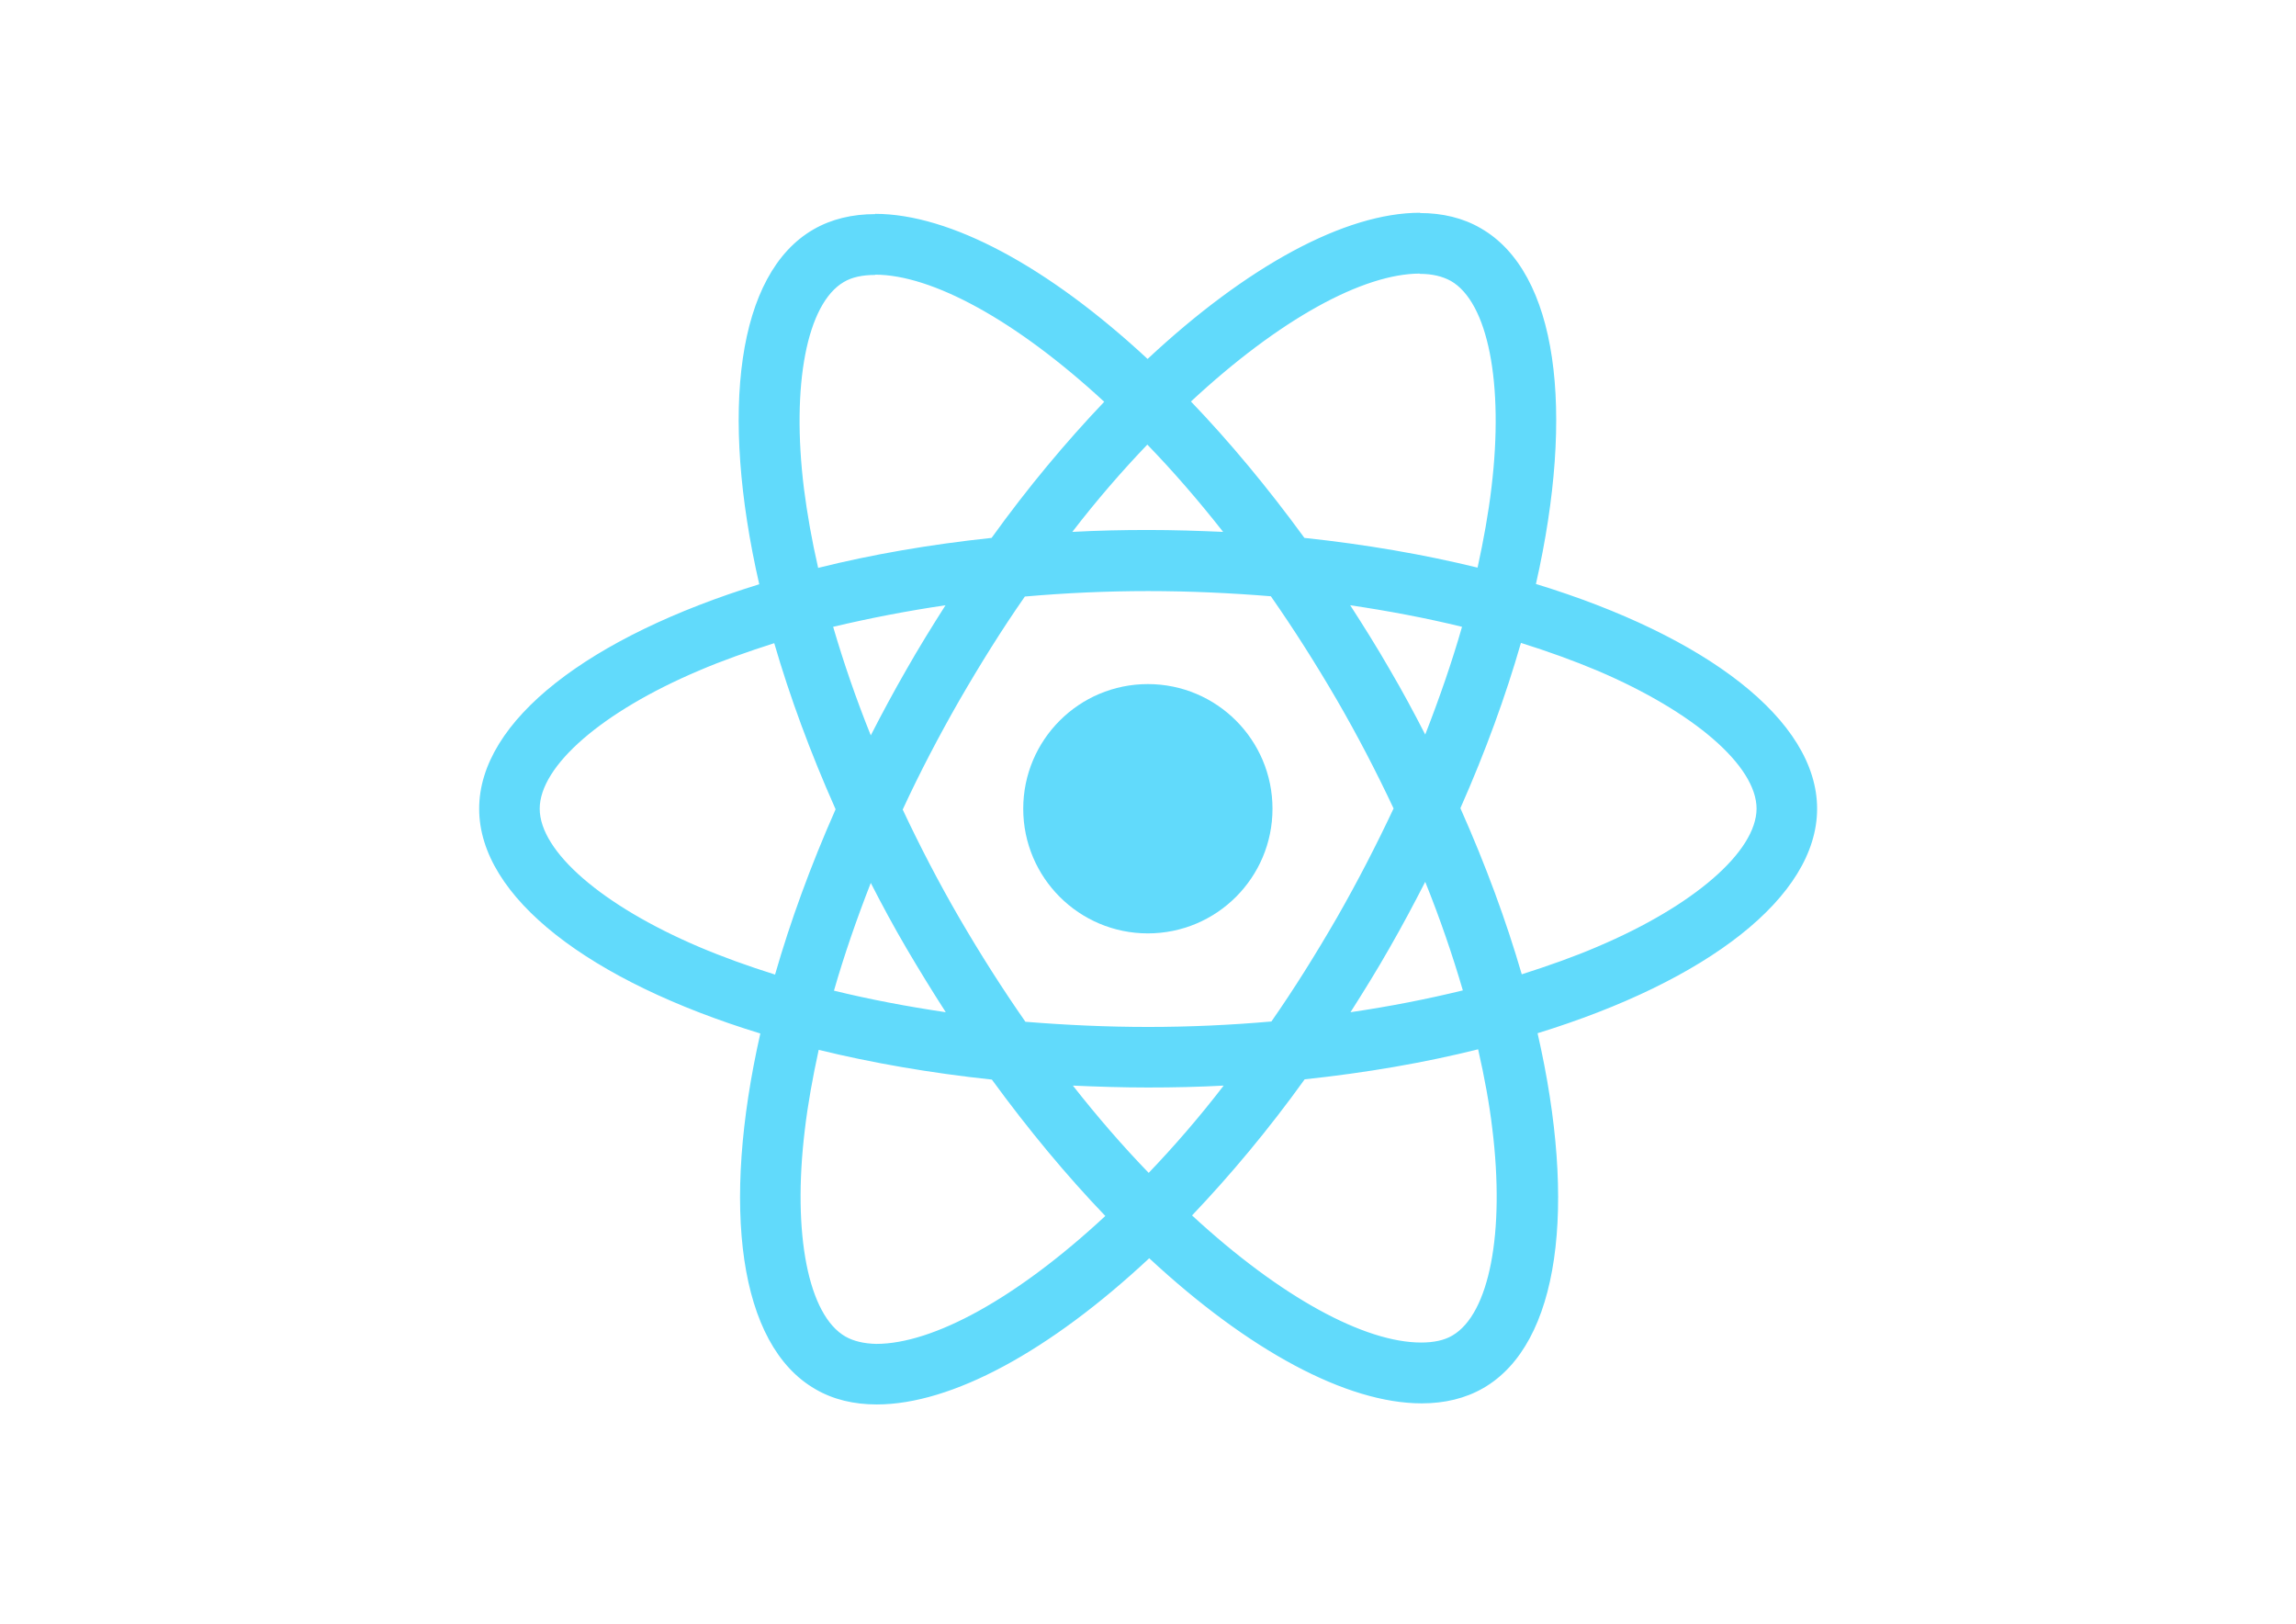
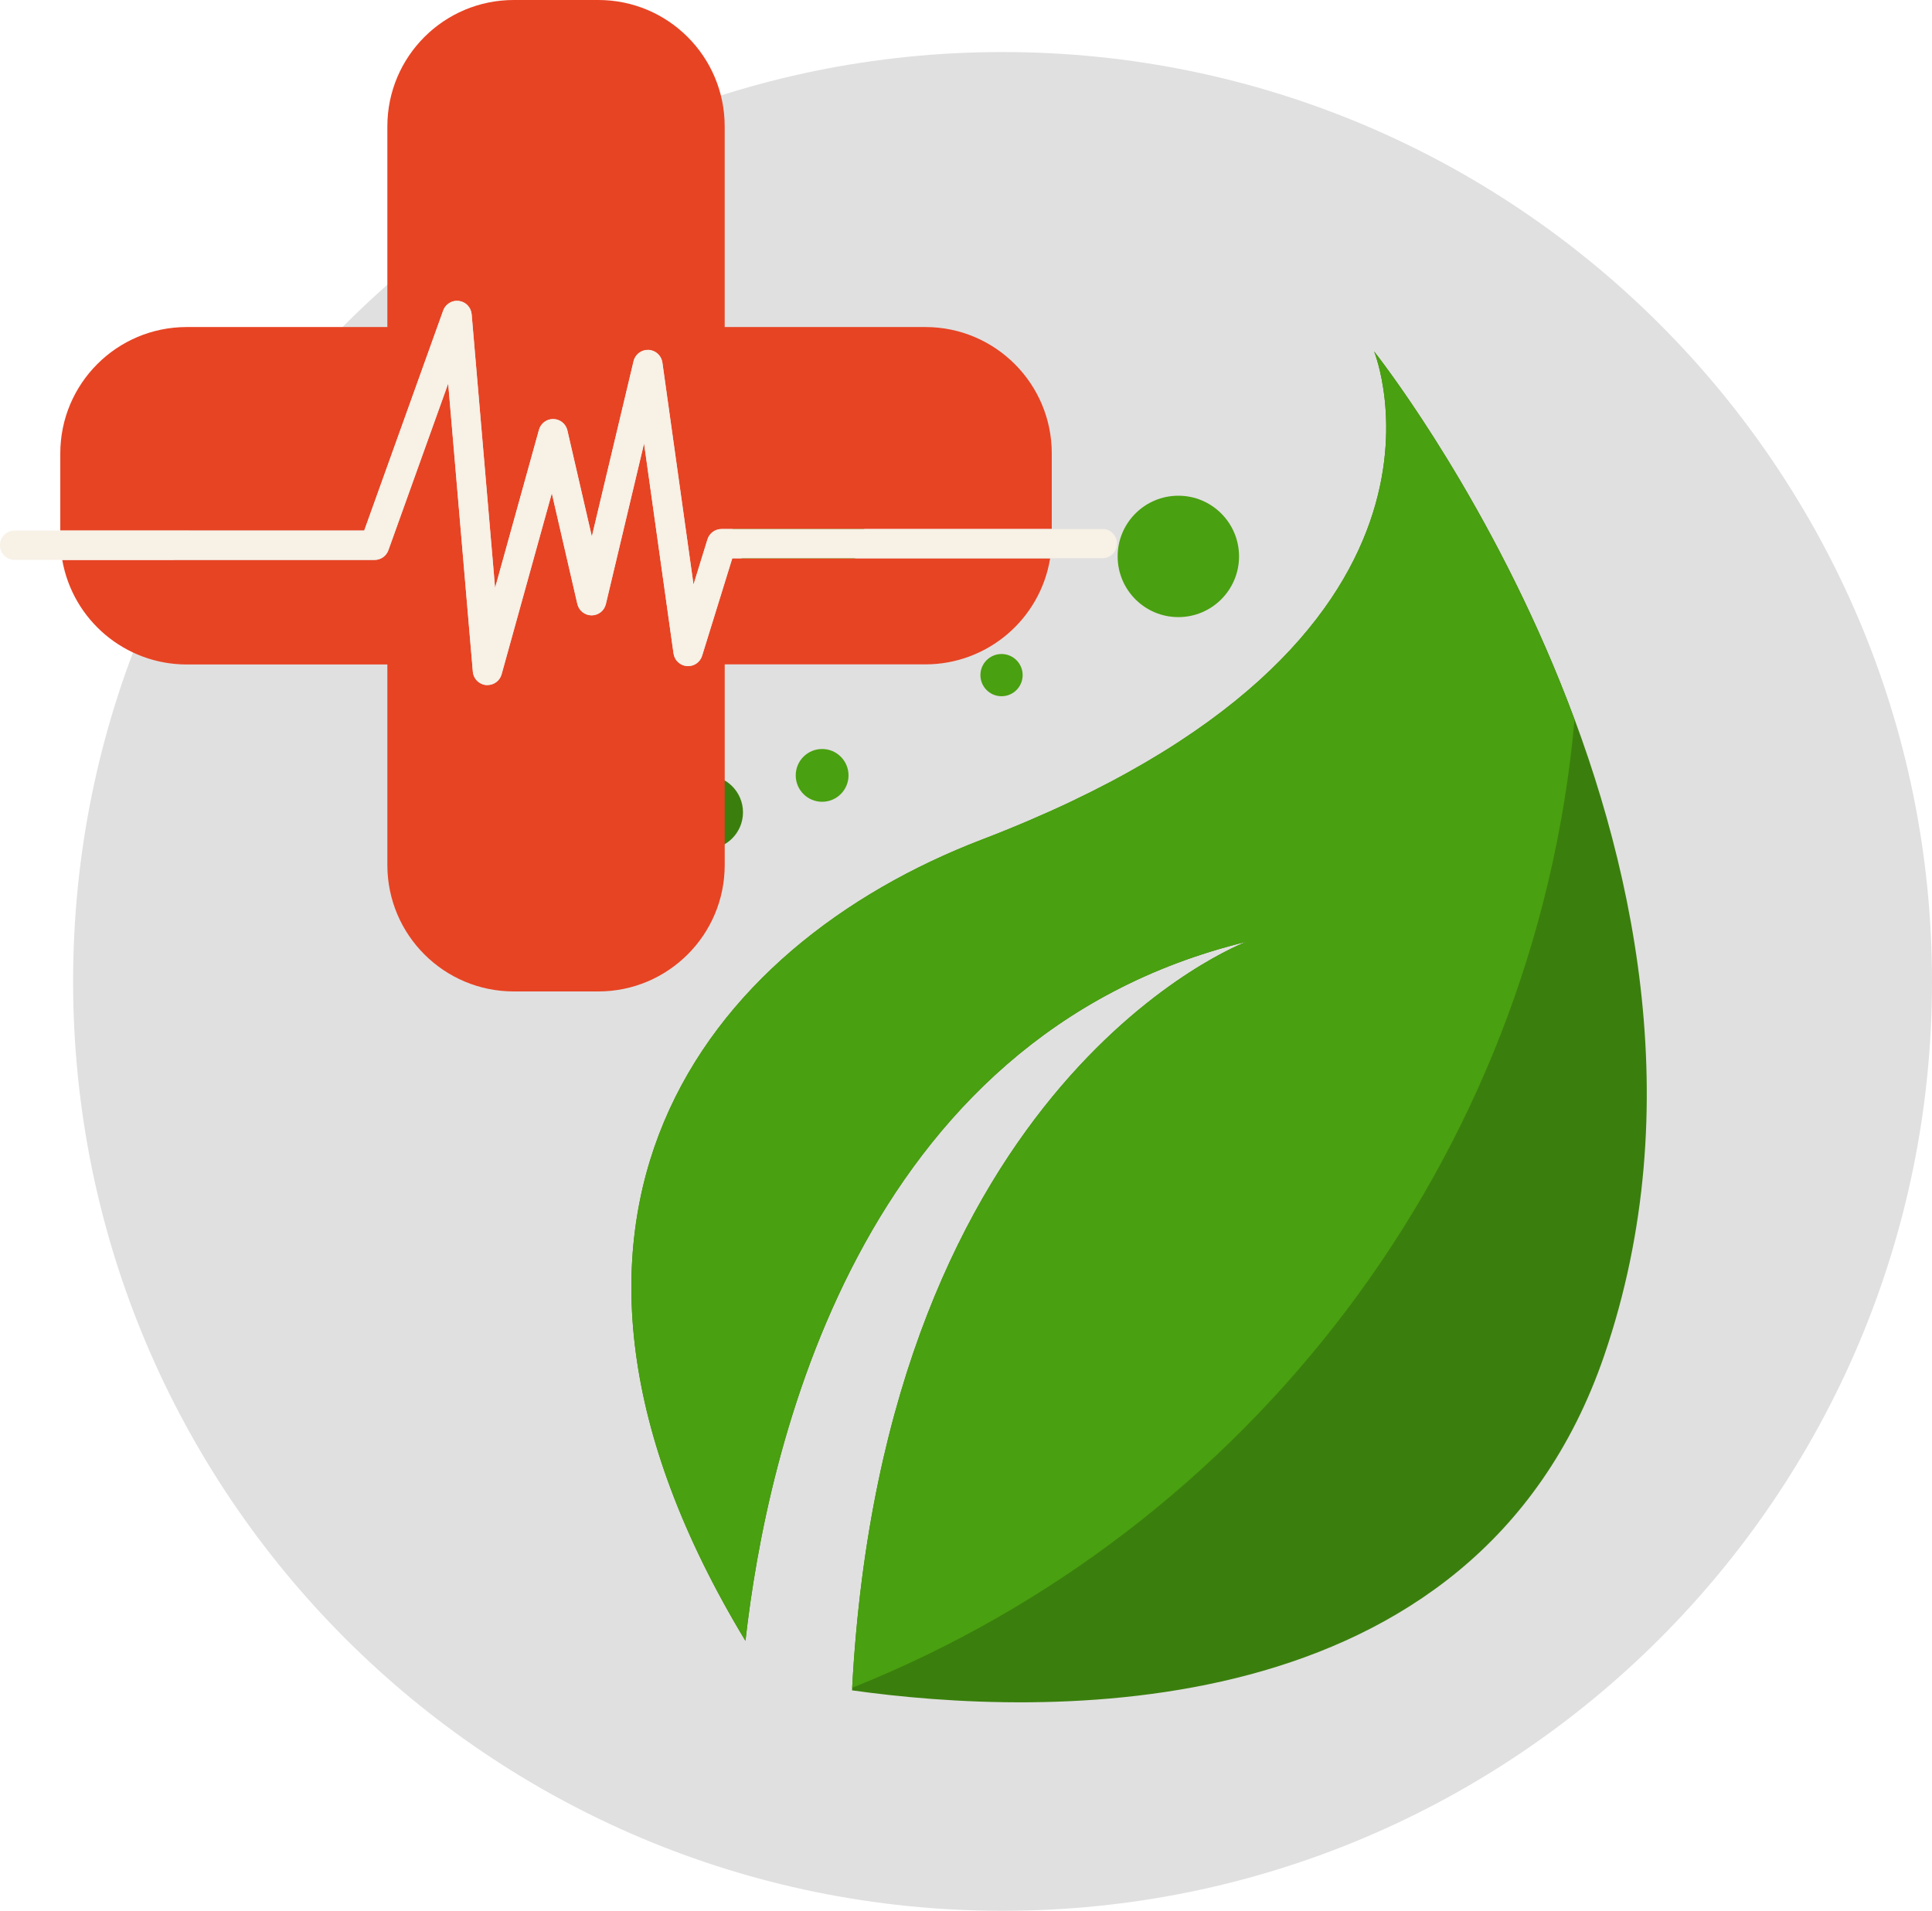
- <svg xmlns="http://www.w3.org/2000/svg" viewBox="0 0 841.9 595.3">
-   <g fill="#61DAFB">
-     <path d="M666.3 296.5c0-32.5-40.7-63.3-103.1-82.4 14.4-63.6 8-114.2-20.2-130.4-6.5-3.8-14.1-5.6-22.4-5.6v22.3c4.6 0 8.3.9 11.4 2.6 13.6 7.8 19.5 37.5 14.9 75.7-1.1 9.4-2.9 19.3-5.1 29.4-19.6-4.8-41-8.5-63.5-10.9-13.5-18.5-27.5-35.3-41.6-50 32.6-30.3 63.2-46.9 84-46.9V78c-27.5 0-63.5 19.6-99.9 53.6-36.4-33.8-72.4-53.2-99.9-53.2v22.3c20.7 0 51.4 16.5 84 46.6-14 14.7-28 31.4-41.3 49.9-22.6 2.4-44 6.1-63.6 11-2.3-10-4-19.7-5.2-29-4.7-38.2 1.1-67.9 14.6-75.8 3-1.8 6.9-2.6 11.5-2.6V78.5c-8.4 0-16 1.8-22.6 5.6-28.1 16.2-34.4 66.7-19.9 130.1-62.2 19.2-102.7 49.9-102.7 82.3 0 32.5 40.7 63.3 103.1 82.4-14.4 63.6-8 114.2 20.2 130.4 6.5 3.8 14.1 5.6 22.5 5.6 27.5 0 63.5-19.6 99.9-53.6 36.4 33.8 72.4 53.2 99.9 53.2 8.4 0 16-1.8 22.6-5.6 28.1-16.2 34.4-66.7 19.9-130.1 62-19.1 102.5-49.9 102.5-82.3zm-130.2-66.7c-3.7 12.9-8.3 26.2-13.5 39.5-4.1-8-8.4-16-13.1-24-4.6-8-9.5-15.8-14.4-23.4 14.2 2.1 27.9 4.7 41 7.9zm-45.8 106.5c-7.8 13.5-15.8 26.3-24.1 38.2-14.9 1.3-30 2-45.2 2-15.1 0-30.2-.7-45-1.9-8.3-11.9-16.4-24.6-24.2-38-7.6-13.1-14.5-26.4-20.8-39.8 6.2-13.4 13.2-26.8 20.7-39.9 7.8-13.5 15.8-26.3 24.1-38.2 14.9-1.3 30-2 45.2-2 15.1 0 30.2.7 45 1.9 8.3 11.9 16.4 24.6 24.2 38 7.6 13.1 14.5 26.4 20.8 39.8-6.3 13.4-13.2 26.8-20.7 39.9zm32.3-13c5.4 13.4 10 26.8 13.8 39.8-13.1 3.2-26.9 5.9-41.2 8 4.9-7.7 9.8-15.6 14.4-23.7 4.6-8 8.9-16.1 13-24.1zM421.2 430c-9.3-9.6-18.6-20.3-27.8-32 9 .4 18.2.7 27.5.7 9.4 0 18.7-.2 27.8-.7-9 11.7-18.3 22.4-27.5 32zm-74.4-58.9c-14.2-2.1-27.9-4.7-41-7.9 3.7-12.9 8.3-26.2 13.5-39.5 4.1 8 8.4 16 13.1 24 4.7 8 9.5 15.8 14.4 23.4zM420.7 163c9.3 9.6 18.6 20.3 27.8 32-9-.4-18.2-.7-27.5-.7-9.4 0-18.7.2-27.8.7 9-11.7 18.3-22.4 27.5-32zm-74 58.9c-4.9 7.7-9.8 15.6-14.4 23.7-4.6 8-8.9 16-13 24-5.4-13.4-10-26.8-13.8-39.8 13.1-3.1 26.9-5.8 41.2-7.9zm-90.5 125.2c-35.4-15.1-58.3-34.9-58.3-50.6 0-15.7 22.9-35.6 58.3-50.6 8.6-3.7 18-7 27.7-10.1 5.7 19.6 13.2 40 22.5 60.9-9.2 20.8-16.6 41.1-22.2 60.6-9.9-3.1-19.3-6.5-28-10.2zM310 490c-13.6-7.8-19.5-37.5-14.9-75.7 1.1-9.4 2.9-19.3 5.1-29.4 19.6 4.8 41 8.5 63.5 10.9 13.5 18.5 27.5 35.3 41.6 50-32.6 30.3-63.2 46.9-84 46.9-4.5-.1-8.3-1-11.3-2.7zm237.2-76.2c4.7 38.2-1.1 67.9-14.6 75.8-3 1.8-6.9 2.6-11.5 2.6-20.7 0-51.4-16.5-84-46.6 14-14.7 28-31.4 41.3-49.9 22.6-2.4 44-6.1 63.6-11 2.3 10.1 4.1 19.8 5.2 29.1zm38.5-66.7c-8.6 3.7-18 7-27.7 10.1-5.7-19.6-13.2-40-22.5-60.9 9.2-20.8 16.6-41.1 22.2-60.6 9.9 3.1 19.3 6.5 28.1 10.2 35.4 15.1 58.3 34.9 58.3 50.6-.1 15.7-23 35.6-58.4 50.6zM320.8 78.4z" />
-     <circle cx="420.9" cy="296.5" r="45.7" />
-     <path d="M520.5 78.1z" />
+ <svg xmlns="http://www.w3.org/2000/svg" viewBox="0 0 720.96 713.1">
+   <defs>
+     <style>.cls-1{fill:#e0e0e0;}.cls-2{fill:#3a7f0d;}.cls-3{fill:#49a010;}.cls-4{fill:#e74424;}.cls-5{fill:#f7f1e6;}</style>
+   </defs>
+   <g id="Layer_2" data-name="Layer 2">
+     <g id="Layer_1-2" data-name="Layer 1">
+       <circle class="cls-1" cx="374.12" cy="366.26" r="346.84" />
+       <path class="cls-2" d="M512.78,131.17s44.53,109-146.34,182.14C262.73,353.06,183.07,455,278.18,612.36c7.88-70.35,41.65-225.48,186.89-260.88,0,0-135.18,50.54-147.12,279.35,69.46,9.75,232.36,16.3,280.73-125.07C662.54,319,512.78,131.17,512.78,131.17Z" />
+       <path class="cls-3" d="M318,629.87C465.47,571,572.76,433.16,587.57,268.59c-30.15-81.31-74.79-137.42-74.79-137.42s44.53,109-146.34,182.14C262.73,353.06,183.07,455,278.18,612.36c7.88-70.35,41.65-225.48,186.89-260.88C465.06,351.48,330.29,401.9,318,629.87Z" />
+       <circle class="cls-2" cx="263.47" cy="303.15" r="13.79" />
+       <circle class="cls-3" cx="306.79" cy="289.37" r="9.85" />
+       <circle class="cls-3" cx="297.93" cy="195.83" r="24.61" />
+       <circle class="cls-3" cx="373.74" cy="251.95" r="7.88" />
+       <circle class="cls-3" cx="439.72" cy="207.65" r="22.65" />
+       <g id="Layer_2-2" data-name="Layer 2">
+         <path class="cls-4" d="M165.4,115.86A5.48,5.48,0,0,1,176,117.24l8.74,102.19,16.38-59a5.47,5.47,0,0,1,10.61.24l9.12,39.57,15.57-65.44a5.48,5.48,0,0,1,10.75.51l11.62,82.86L264,201.29a5.48,5.48,0,0,1,5.23-3.86H392.49V169.22a47.17,47.17,0,0,0-47.17-47.17H270.43V47.17A47.16,47.16,0,0,0,223.26,0H191.72a47.17,47.17,0,0,0-47.17,47.17v74.88H69.66A47.17,47.17,0,0,0,22.5,169.22V198H135.91Z" />
+         <path class="cls-4" d="M262,244.78a5.48,5.48,0,0,1-10.65-.86l-11-78.4L226.1,225.46a5.47,5.47,0,0,1-5.32,4.21h0a5.48,5.48,0,0,1-5.32-4.25l-9.52-41.32-18.75,67.58a5.48,5.48,0,0,1-5.27,4,4.36,4.36,0,0,1-.51,0,5.47,5.47,0,0,1-4.95-5l-9.2-107.53-22.32,62.21a5.46,5.46,0,0,1-5.15,3.62H23.23a47.17,47.17,0,0,0,46.43,39h74.89v74.88A47.18,47.18,0,0,0,191.72,370h31.55a47.17,47.17,0,0,0,47.17-47.18V247.94h74.88a47.18,47.18,0,0,0,46.56-39.56H273.28Z" />
+         <path class="cls-5" d="M411.6,197.43H269.24a5.48,5.48,0,0,0-5.23,3.86l-5.21,16.84-11.62-82.86a5.47,5.47,0,0,0-10.74-.51L220.86,200.2l-9.12-39.57a5.47,5.47,0,0,0-10.61-.24l-16.38,59L176,117.24a5.48,5.48,0,0,0-10.61-1.38L135.92,198H5.47a5.47,5.47,0,0,0,0,10.94H139.76a5.46,5.46,0,0,0,5.16-3.62l22.32-62.21,9.2,107.53a5.46,5.46,0,0,0,4.95,5,4.36,4.36,0,0,0,.51,0,5.49,5.49,0,0,0,5.27-4l18.74-67.58,9.53,41.32a5.47,5.47,0,0,0,5.31,4.25h0a5.48,5.48,0,0,0,5.33-4.21l14.26-59.94,11,78.4a5.48,5.48,0,0,0,10.65.86l11.26-36.4H411.6a5.48,5.48,0,0,0,0-10.95Z" />
+       </g>
+     </g>
  </g>
</svg>
